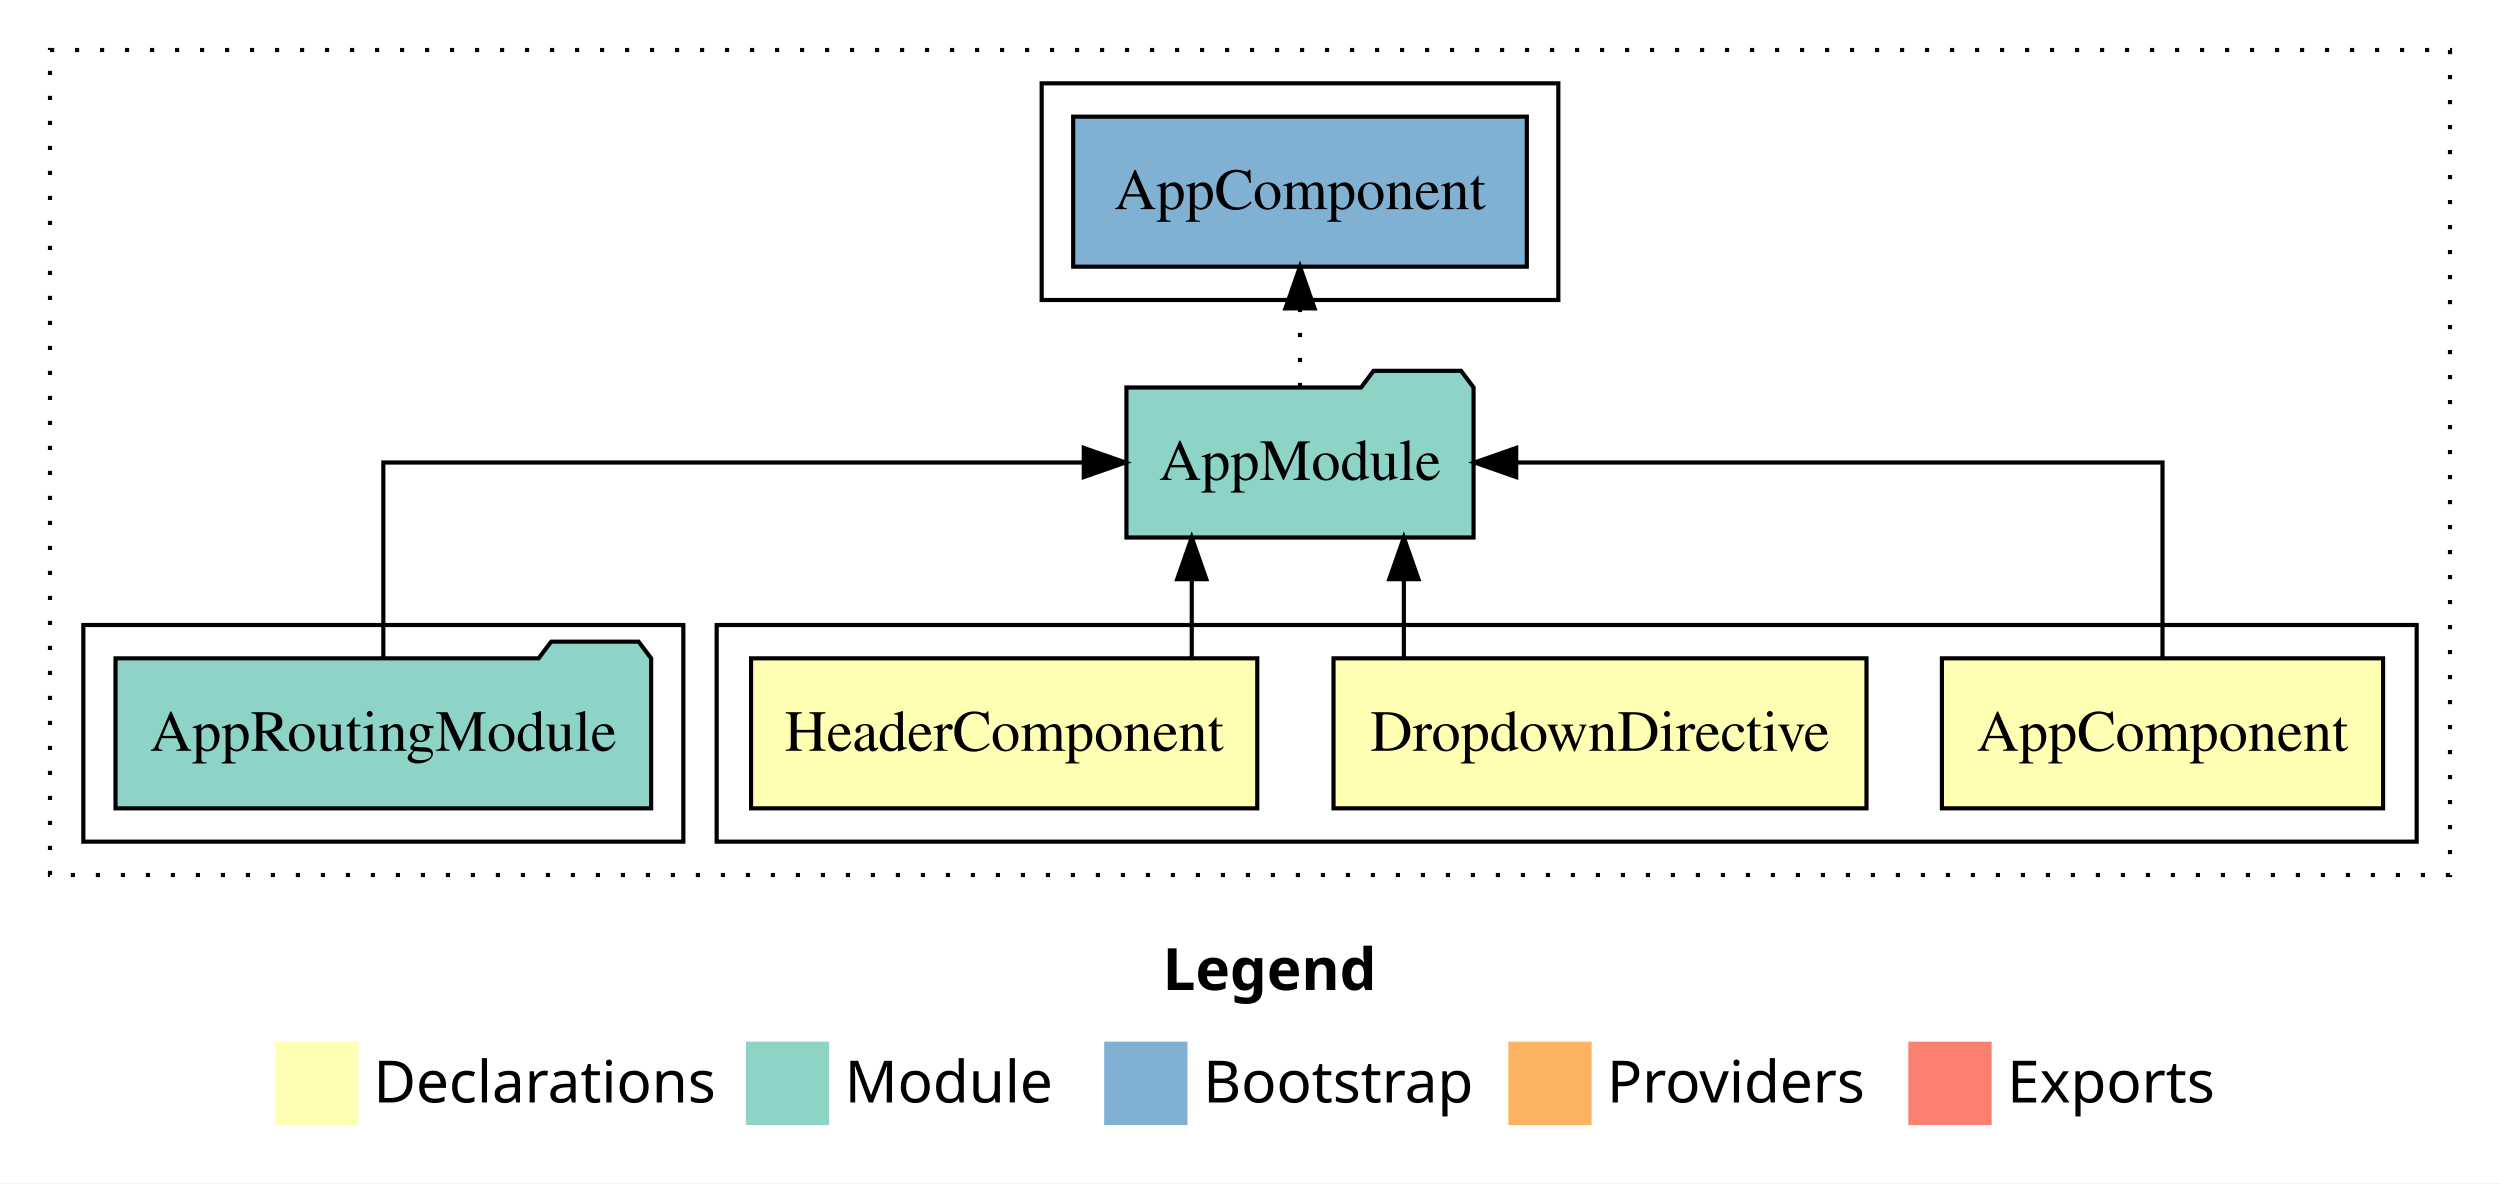
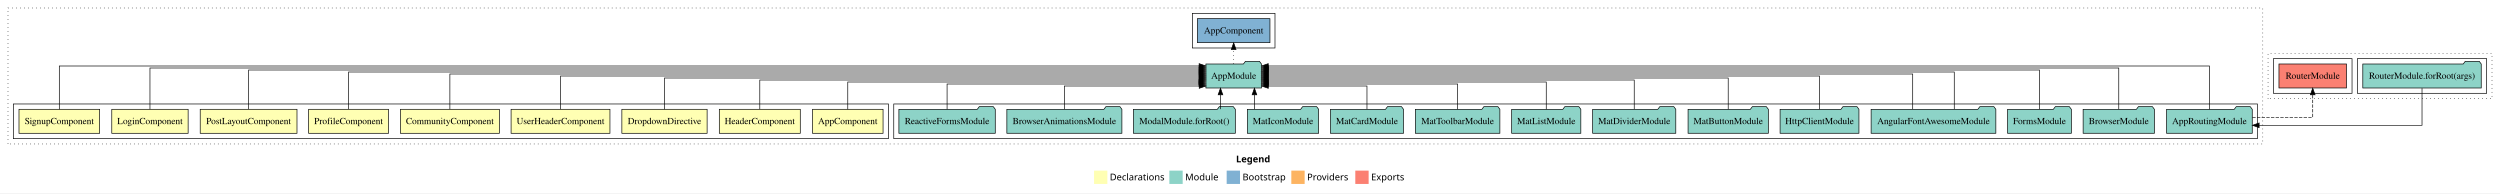
- <svg xmlns="http://www.w3.org/2000/svg" width="600pt" height="284pt" viewBox="0.00 0.00 600.00 284.00">
-   <g id="graph0" class="graph" transform="scale(1 1) rotate(0) translate(4 280)">
-     <polygon fill="#ffffff" stroke="transparent" points="-4,4 -4,-280 596,-280 596,4 -4,4" />
-     <text text-anchor="start" x="275.009" y="-42.4" font-family="sans-serif" font-weight="bold" font-size="14.00" fill="#000000">Legend</text>
-     <polygon fill="#ffffb3" stroke="transparent" points="62,-10 62,-30 82,-30 82,-10 62,-10" />
-     <text text-anchor="start" x="85.629" y="-15.4" font-family="sans-serif" font-size="14.00" fill="#000000">  Declarations</text>
-     <polygon fill="#8dd3c7" stroke="transparent" points="175,-10 175,-30 195,-30 195,-10 175,-10" />
-     <text text-anchor="start" x="198.725" y="-15.4" font-family="sans-serif" font-size="14.00" fill="#000000">  Module</text>
-     <polygon fill="#80b1d3" stroke="transparent" points="261,-10 261,-30 281,-30 281,-10 261,-10" />
-     <text text-anchor="start" x="284.781" y="-15.4" font-family="sans-serif" font-size="14.00" fill="#000000">  Bootstrap</text>
-     <polygon fill="#fdb462" stroke="transparent" points="358,-10 358,-30 378,-30 378,-10 358,-10" />
-     <text text-anchor="start" x="381.673" y="-15.4" font-family="sans-serif" font-size="14.00" fill="#000000">  Providers</text>
-     <polygon fill="#fb8072" stroke="transparent" points="454,-10 454,-30 474,-30 474,-10 454,-10" />
-     <text text-anchor="start" x="477.726" y="-15.4" font-family="sans-serif" font-size="14.00" fill="#000000">  Exports</text>
+ <svg xmlns="http://www.w3.org/2000/svg" width="3751pt" height="290pt" viewBox="0.00 0.00 3751.00 290.00">
+   <g id="graph0" class="graph" transform="scale(1 1) rotate(0) translate(4 286)">
+     <polygon fill="#ffffff" stroke="transparent" points="-4,4 -4,-286 3747,-286 3747,4 -4,4" />
+     <text text-anchor="start" x="1850.509" y="-42.4" font-family="sans-serif" font-weight="bold" font-size="14.00" fill="#000000">Legend</text>
+     <polygon fill="#ffffb3" stroke="transparent" points="1637.5,-10 1637.5,-30 1657.5,-30 1657.5,-10 1637.5,-10" />
+     <text text-anchor="start" x="1661.129" y="-15.4" font-family="sans-serif" font-size="14.00" fill="#000000">  Declarations</text>
+     <polygon fill="#8dd3c7" stroke="transparent" points="1750.5,-10 1750.5,-30 1770.5,-30 1770.5,-10 1750.5,-10" />
+     <text text-anchor="start" x="1774.225" y="-15.4" font-family="sans-serif" font-size="14.00" fill="#000000">  Module</text>
+     <polygon fill="#80b1d3" stroke="transparent" points="1836.5,-10 1836.5,-30 1856.5,-30 1856.5,-10 1836.5,-10" />
+     <text text-anchor="start" x="1860.281" y="-15.4" font-family="sans-serif" font-size="14.00" fill="#000000">  Bootstrap</text>
+     <polygon fill="#fdb462" stroke="transparent" points="1933.5,-10 1933.5,-30 1953.5,-30 1953.5,-10 1933.5,-10" />
+     <text text-anchor="start" x="1957.173" y="-15.4" font-family="sans-serif" font-size="14.00" fill="#000000">  Providers</text>
+     <polygon fill="#fb8072" stroke="transparent" points="2029.5,-10 2029.5,-30 2049.5,-30 2049.5,-10 2029.5,-10" />
+     <text text-anchor="start" x="2053.226" y="-15.4" font-family="sans-serif" font-size="14.00" fill="#000000">  Exports</text>
    <g id="clust1" class="cluster">
-       <polygon fill="none" stroke="#000000" stroke-dasharray="1,5" points="8,-70 8,-268 584,-268 584,-70 8,-70" />
+       <polygon fill="none" stroke="#000000" stroke-dasharray="1,5" points="8,-70 8,-274 3391,-274 3391,-70 8,-70" />
    </g>
    <g id="clust2" class="cluster">
-       <polygon fill="none" stroke="#000000" points="168,-78 168,-130 576,-130 576,-78 168,-78" />
-     </g>
-     <g id="clust6" class="cluster">
-       <polygon fill="none" stroke="#000000" points="16,-78 16,-130 160,-130 160,-78 16,-78" />
-     </g>
-     <g id="clust8" class="cluster">
-       <polygon fill="none" stroke="#000000" points="246,-208 246,-260 370,-260 370,-208 246,-208" />
+       <polygon fill="none" stroke="#000000" points="16,-78 16,-130 1329,-130 1329,-78 16,-78" />
+     </g>
+     <g id="clust12" class="cluster">
+       <polygon fill="none" stroke="#000000" points="1337,-78 1337,-130 3383,-130 3383,-78 1337,-78" />
+     </g>
+     <g id="clust14" class="cluster">
+       <polygon fill="none" stroke="#000000" points="1785,-214 1785,-266 1909,-266 1909,-214 1785,-214" />
+     </g>
+     <g id="clust16" class="cluster">
+       <polygon fill="none" stroke="#000000" stroke-dasharray="1,5" points="3399,-138 3399,-206 3735,-206 3735,-138 3399,-138" />
+     </g>
+     <g id="clust18" class="cluster">
+       <polygon fill="none" stroke="#000000" points="3533,-146 3533,-198 3727,-198 3727,-146 3533,-146" />
+     </g>
+     <g id="clust19" class="cluster">
+       <polygon fill="none" stroke="#000000" points="3407,-146 3407,-198 3525,-198 3525,-146 3407,-146" />
    </g>
    <g id="node1" class="node">
-       <polygon fill="#ffffb3" stroke="#000000" points="567.94,-122 462.06,-122 462.06,-86 567.94,-86 567.94,-122" />
-       <text text-anchor="middle" x="515" y="-99.8" font-family="Times,serif" font-size="14.00" fill="#000000">AppComponent</text>
+       <polygon fill="#ffffb3" stroke="#000000" points="1320.94,-122 1215.06,-122 1215.06,-86 1320.94,-86 1320.94,-122" />
+       <text text-anchor="middle" x="1268" y="-99.8" font-family="Times,serif" font-size="14.00" fill="#000000">AppComponent</text>
+     </g>
+     <g id="node10" class="node">
+       <polygon fill="#8dd3c7" stroke="#000000" points="1888.657,-190 1885.657,-194 1864.657,-194 1861.657,-190 1805.343,-190 1805.343,-154 1888.657,-154 1888.657,-190" />
+       <text text-anchor="middle" x="1847" y="-167.8" font-family="Times,serif" font-size="14.00" fill="#000000">AppModule</text>
+     </g>
+     <g id="edge1" class="edge">
+       <path fill="none" stroke="#000000" d="M1268,-122.022C1268,-139.373 1268,-163 1268,-163 1268,-163 1794.893,-163 1794.893,-163" />
+       <polygon fill="#000000" stroke="#000000" points="1794.893,-166.5 1804.893,-163 1794.893,-159.5 1794.893,-166.5" />
+     </g>
+     <g id="node2" class="node">
+       <polygon fill="#ffffb3" stroke="#000000" points="1196.744,-122 1075.256,-122 1075.256,-86 1196.744,-86 1196.744,-122" />
+       <text text-anchor="middle" x="1136" y="-99.8" font-family="Times,serif" font-size="14.00" fill="#000000">HeaderComponent</text>
+     </g>
+     <g id="edge2" class="edge">
+       <path fill="none" stroke="#000000" d="M1136,-122.267C1136,-140.555 1136,-166 1136,-166 1136,-166 1795.178,-166 1795.178,-166" />
+       <polygon fill="#000000" stroke="#000000" points="1795.178,-169.5 1805.178,-166 1795.178,-162.5 1795.178,-169.5" />
+     </g>
+     <g id="node3" class="node">
+       <polygon fill="#ffffb3" stroke="#000000" points="1056.957,-122 929.043,-122 929.043,-86 1056.957,-86 1056.957,-122" />
+       <text text-anchor="middle" x="993" y="-99.8" font-family="Times,serif" font-size="14.00" fill="#000000">DropdownDirective</text>
+     </g>
+     <g id="edge3" class="edge">
+       <path fill="none" stroke="#000000" d="M993,-122.106C993,-141.339 993,-169 993,-169 993,-169 1795.232,-169 1795.232,-169" />
+       <polygon fill="#000000" stroke="#000000" points="1795.232,-172.5 1805.232,-169 1795.232,-165.5 1795.232,-172.5" />
    </g>
    <g id="node4" class="node">
-       <polygon fill="#8dd3c7" stroke="#000000" points="349.657,-187 346.657,-191 325.657,-191 322.657,-187 266.343,-187 266.343,-151 349.657,-151 349.657,-187" />
-       <text text-anchor="middle" x="308" y="-164.8" font-family="Times,serif" font-size="14.00" fill="#000000">AppModule</text>
-     </g>
-     <g id="edge1" class="edge">
-       <path fill="none" stroke="#000000" d="M515,-122.106C515,-141.339 515,-169 515,-169 515,-169 359.889,-169 359.889,-169" />
-       <polygon fill="#000000" stroke="#000000" points="359.89,-165.5 349.889,-169 359.889,-172.5 359.89,-165.5" />
-     </g>
-     <g id="node2" class="node">
-       <polygon fill="#ffffb3" stroke="#000000" points="443.957,-122 316.043,-122 316.043,-86 443.957,-86 443.957,-122" />
-       <text text-anchor="middle" x="380" y="-99.8" font-family="Times,serif" font-size="14.00" fill="#000000">DropdownDirective</text>
-     </g>
-     <g id="edge2" class="edge">
-       <path fill="none" stroke="#000000" d="M332.925,-122.106C332.925,-122.106 332.925,-140.991 332.925,-140.991" />
-       <polygon fill="#000000" stroke="#000000" points="329.425,-140.991 332.925,-150.991 336.425,-140.991 329.425,-140.991" />
-     </g>
-     <g id="node3" class="node">
-       <polygon fill="#ffffb3" stroke="#000000" points="297.744,-122 176.256,-122 176.256,-86 297.744,-86 297.744,-122" />
-       <text text-anchor="middle" x="237" y="-99.8" font-family="Times,serif" font-size="14.00" fill="#000000">HeaderComponent</text>
-     </g>
-     <g id="edge3" class="edge">
-       <path fill="none" stroke="#000000" d="M282.022,-122.106C282.022,-122.106 282.022,-140.991 282.022,-140.991" />
-       <polygon fill="#000000" stroke="#000000" points="278.522,-140.991 282.022,-150.991 285.522,-140.991 278.522,-140.991" />
+       <polygon fill="#ffffb3" stroke="#000000" points="911.17,-122 762.83,-122 762.83,-86 911.17,-86 911.17,-122" />
+       <text text-anchor="middle" x="837" y="-99.8" font-family="Times,serif" font-size="14.00" fill="#000000">UserHeaderComponent</text>
+     </g>
+     <g id="edge4" class="edge">
+       <path fill="none" stroke="#000000" d="M837,-122.223C837,-142.365 837,-172 837,-172 837,-172 1795.206,-172 1795.206,-172" />
+       <polygon fill="#000000" stroke="#000000" points="1795.206,-175.5 1805.206,-172 1795.206,-168.5 1795.206,-175.5" />
+     </g>
+     <g id="node5" class="node">
+       <polygon fill="#ffffb3" stroke="#000000" points="745.232,-122 596.768,-122 596.768,-86 745.232,-86 745.232,-122" />
+       <text text-anchor="middle" x="671" y="-99.8" font-family="Times,serif" font-size="14.00" fill="#000000">CommunityComponent</text>
+     </g>
+     <g id="edge5" class="edge">
+       <path fill="none" stroke="#000000" d="M671,-122.284C671,-143.321 671,-175 671,-175 671,-175 1795.146,-175 1795.146,-175" />
+       <polygon fill="#000000" stroke="#000000" points="1795.146,-178.5 1805.146,-175 1795.146,-171.5 1795.146,-178.5" />
    </g>
    <g id="node6" class="node">
-       <polygon fill="#80b1d3" stroke="#000000" points="362.439,-252 253.561,-252 253.561,-216 362.439,-216 362.439,-252" />
-       <text text-anchor="middle" x="308" y="-229.8" font-family="Times,serif" font-size="14.00" fill="#000000">AppComponent </text>
-     </g>
-     <g id="edge5" class="edge">
-       <path fill="none" stroke="#000000" stroke-dasharray="1,5" d="M308,-187.106C308,-187.106 308,-205.991 308,-205.991" />
-       <polygon fill="#000000" stroke="#000000" points="304.5,-205.991 308,-215.991 311.5,-205.991 304.5,-205.991" />
-     </g>
-     <g id="node5" class="node">
-       <polygon fill="#8dd3c7" stroke="#000000" points="152.274,-122 149.274,-126 128.274,-126 125.274,-122 23.726,-122 23.726,-86 152.274,-86 152.274,-122" />
-       <text text-anchor="middle" x="88" y="-99.8" font-family="Times,serif" font-size="14.00" fill="#000000">AppRoutingModule</text>
-     </g>
-     <g id="edge4" class="edge">
-       <path fill="none" stroke="#000000" d="M88,-122.106C88,-141.339 88,-169 88,-169 88,-169 256.102,-169 256.102,-169" />
-       <polygon fill="#000000" stroke="#000000" points="256.102,-172.5 266.102,-169 256.102,-165.5 256.102,-172.5" />
+       <polygon fill="#ffffb3" stroke="#000000" points="578.933,-122 459.067,-122 459.067,-86 578.933,-86 578.933,-122" />
+       <text text-anchor="middle" x="519" y="-99.8" font-family="Times,serif" font-size="14.00" fill="#000000">ProfileComponent</text>
+     </g>
+     <g id="edge6" class="edge">
+       <path fill="none" stroke="#000000" d="M519,-122.292C519,-144.206 519,-178 519,-178 519,-178 1795.062,-178 1795.062,-178" />
+       <polygon fill="#000000" stroke="#000000" points="1795.062,-181.5 1805.062,-178 1795.062,-174.5 1795.062,-181.5" />
+     </g>
+     <g id="node7" class="node">
+       <polygon fill="#ffffb3" stroke="#000000" points="441.608,-122 296.392,-122 296.392,-86 441.608,-86 441.608,-122" />
+       <text text-anchor="middle" x="369" y="-99.8" font-family="Times,serif" font-size="14.00" fill="#000000">PostLayoutComponent</text>
+     </g>
+     <g id="edge7" class="edge">
+       <path fill="none" stroke="#000000" d="M369,-122.248C369,-145.018 369,-181 369,-181 369,-181 1795.147,-181 1795.147,-181" />
+       <polygon fill="#000000" stroke="#000000" points="1795.147,-184.5 1805.147,-181 1795.147,-177.5 1795.147,-184.5" />
+     </g>
+     <g id="node8" class="node">
+       <polygon fill="#ffffb3" stroke="#000000" points="278.276,-122 163.724,-122 163.724,-86 278.276,-86 278.276,-122" />
+       <text text-anchor="middle" x="221" y="-99.8" font-family="Times,serif" font-size="14.00" fill="#000000">LoginComponent</text>
+     </g>
+     <g id="edge8" class="edge">
+       <path fill="none" stroke="#000000" d="M221,-122.153C221,-145.757 221,-184 221,-184 221,-184 1795.172,-184 1795.172,-184" />
+       <polygon fill="#000000" stroke="#000000" points="1795.173,-187.5 1805.172,-184 1795.172,-180.5 1795.173,-187.5" />
+     </g>
+     <g id="node9" class="node">
+       <polygon fill="#ffffb3" stroke="#000000" points="145.506,-122 24.494,-122 24.494,-86 145.506,-86 145.506,-122" />
+       <text text-anchor="middle" x="85" y="-99.8" font-family="Times,serif" font-size="14.00" fill="#000000">SignupComponent</text>
+     </g>
+     <g id="edge9" class="edge">
+       <path fill="none" stroke="#000000" d="M85,-122.01C85,-146.421 85,-187 85,-187 85,-187 1795.183,-187 1795.183,-187" />
+       <polygon fill="#000000" stroke="#000000" points="1795.183,-190.5 1805.183,-187 1795.183,-183.5 1795.183,-190.5" />
+     </g>
+     <g id="node25" class="node">
+       <polygon fill="#80b1d3" stroke="#000000" points="1901.439,-258 1792.561,-258 1792.561,-222 1901.439,-222 1901.439,-258" />
+       <text text-anchor="middle" x="1847" y="-235.8" font-family="Times,serif" font-size="14.00" fill="#000000">AppComponent </text>
+     </g>
+     <g id="edge25" class="edge">
+       <path fill="none" stroke="#000000" stroke-dasharray="1,5" d="M1847,-190.223C1847,-190.223 1847,-211.727 1847,-211.727" />
+       <polygon fill="#000000" stroke="#000000" points="1843.5,-211.727 1847,-221.727 1850.5,-211.727 1843.5,-211.727" />
+     </g>
+     <g id="node11" class="node">
+       <polygon fill="#8dd3c7" stroke="#000000" points="3228.473,-122 3225.473,-126 3204.473,-126 3201.473,-122 3121.527,-122 3121.527,-86 3228.473,-86 3228.473,-122" />
+       <text text-anchor="middle" x="3175" y="-99.8" font-family="Times,serif" font-size="14.00" fill="#000000">BrowserModule</text>
+     </g>
+     <g id="edge10" class="edge">
+       <path fill="none" stroke="#000000" d="M3175,-122.153C3175,-145.757 3175,-184 3175,-184 3175,-184 1898.938,-184 1898.938,-184" />
+       <polygon fill="#000000" stroke="#000000" points="1898.938,-180.5 1888.938,-184 1898.938,-187.5 1898.938,-180.5" />
+     </g>
+     <g id="node12" class="node">
+       <polygon fill="#8dd3c7" stroke="#000000" points="3375.274,-122 3372.274,-126 3351.274,-126 3348.274,-122 3246.726,-122 3246.726,-86 3375.274,-86 3375.274,-122" />
+       <text text-anchor="middle" x="3311" y="-99.8" font-family="Times,serif" font-size="14.00" fill="#000000">AppRoutingModule</text>
+     </g>
+     <g id="edge11" class="edge">
+       <path fill="none" stroke="#000000" d="M3311,-122.01C3311,-146.421 3311,-187 3311,-187 3311,-187 1898.845,-187 1898.845,-187" />
+       <polygon fill="#000000" stroke="#000000" points="1898.845,-183.5 1888.845,-187 1898.845,-190.5 1898.845,-183.5" />
+     </g>
+     <g id="node27" class="node">
+       <polygon fill="#fb8072" stroke="#000000" points="3516.652,-190 3415.348,-190 3415.348,-154 3516.652,-154 3516.652,-190" />
+       <text text-anchor="middle" x="3466" y="-167.8" font-family="Times,serif" font-size="14.00" fill="#000000">RouterModule </text>
+     </g>
+     <g id="edge27" class="edge">
+       <path fill="none" stroke="#000000" stroke-dasharray="5,2" d="M3375.387,-110C3417.973,-110 3466,-110 3466,-110 3466,-110 3466,-143.733 3466,-143.733" />
+       <polygon fill="#000000" stroke="#000000" points="3462.5,-143.733 3466,-153.733 3469.5,-143.733 3462.5,-143.733" />
+     </g>
+     <g id="node13" class="node">
+       <polygon fill="#8dd3c7" stroke="#000000" points="2990.573,-122 2987.573,-126 2966.573,-126 2963.573,-122 2803.427,-122 2803.427,-86 2990.573,-86 2990.573,-122" />
+       <text text-anchor="middle" x="2897" y="-99.8" font-family="Times,serif" font-size="14.00" fill="#000000">AngularFontAwesomeModule</text>
+     </g>
+     <g id="edge12" class="edge">
+       <path fill="none" stroke="#000000" d="M2865.821,-122.284C2865.821,-143.321 2865.821,-175 2865.821,-175 2865.821,-175 1898.838,-175 1898.838,-175" />
+       <polygon fill="#000000" stroke="#000000" points="1898.838,-171.5 1888.838,-175 1898.838,-178.5 1898.838,-171.5" />
+     </g>
+     <g id="edge14" class="edge">
+       <path fill="none" stroke="#000000" d="M2928.179,-122.292C2928.179,-144.206 2928.179,-178 2928.179,-178 2928.179,-178 1898.721,-178 1898.721,-178" />
+       <polygon fill="#000000" stroke="#000000" points="1898.721,-174.5 1888.721,-178 1898.721,-181.5 1898.721,-174.5" />
+     </g>
+     <g id="node14" class="node">
+       <polygon fill="#8dd3c7" stroke="#000000" points="2785.161,-122 2782.161,-126 2761.161,-126 2758.161,-122 2666.839,-122 2666.839,-86 2785.161,-86 2785.161,-122" />
+       <text text-anchor="middle" x="2726" y="-99.8" font-family="Times,serif" font-size="14.00" fill="#000000">HttpClientModule</text>
+     </g>
+     <g id="edge13" class="edge">
+       <path fill="none" stroke="#000000" d="M2726,-122.223C2726,-142.365 2726,-172 2726,-172 2726,-172 1898.805,-172 1898.805,-172" />
+       <polygon fill="#000000" stroke="#000000" points="1898.805,-168.5 1888.805,-172 1898.805,-175.5 1898.805,-168.5" />
+     </g>
+     <g id="node15" class="node">
+       <polygon fill="#8dd3c7" stroke="#000000" points="2649.218,-122 2646.218,-126 2625.218,-126 2622.218,-122 2528.782,-122 2528.782,-86 2649.218,-86 2649.218,-122" />
+       <text text-anchor="middle" x="2589" y="-99.8" font-family="Times,serif" font-size="14.00" fill="#000000">MatButtonModule</text>
+     </g>
+     <g id="edge15" class="edge">
+       <path fill="none" stroke="#000000" d="M2589,-122.106C2589,-141.339 2589,-169 2589,-169 2589,-169 1898.751,-169 1898.751,-169" />
+       <polygon fill="#000000" stroke="#000000" points="1898.751,-165.5 1888.751,-169 1898.751,-172.5 1898.751,-165.5" />
+     </g>
+     <g id="node16" class="node">
+       <polygon fill="#8dd3c7" stroke="#000000" points="2510.363,-122 2507.363,-126 2486.363,-126 2483.363,-122 2385.637,-122 2385.637,-86 2510.363,-86 2510.363,-122" />
+       <text text-anchor="middle" x="2448" y="-99.8" font-family="Times,serif" font-size="14.00" fill="#000000">MatDividerModule</text>
+     </g>
+     <g id="edge16" class="edge">
+       <path fill="none" stroke="#000000" d="M2448,-122.267C2448,-140.555 2448,-166 2448,-166 2448,-166 1898.784,-166 1898.784,-166" />
+       <polygon fill="#000000" stroke="#000000" points="1898.784,-162.5 1888.784,-166 1898.784,-169.5 1898.784,-162.5" />
+     </g>
+     <g id="node17" class="node">
+       <polygon fill="#8dd3c7" stroke="#000000" points="2367.878,-122 2364.878,-126 2343.878,-126 2340.878,-122 2264.122,-122 2264.122,-86 2367.878,-86 2367.878,-122" />
+       <text text-anchor="middle" x="2316" y="-99.8" font-family="Times,serif" font-size="14.00" fill="#000000">MatListModule</text>
+     </g>
+     <g id="edge17" class="edge">
+       <path fill="none" stroke="#000000" d="M2316,-122.022C2316,-139.373 2316,-163 2316,-163 2316,-163 1899.033,-163 1899.033,-163" />
+       <polygon fill="#000000" stroke="#000000" points="1899.033,-159.5 1889.033,-163 1899.033,-166.5 1899.033,-159.5" />
+     </g>
+     <g id="node18" class="node">
+       <polygon fill="#8dd3c7" stroke="#000000" points="2246.419,-122 2243.419,-126 2222.419,-126 2219.419,-122 2119.581,-122 2119.581,-86 2246.419,-86 2246.419,-122" />
+       <text text-anchor="middle" x="2183" y="-99.8" font-family="Times,serif" font-size="14.00" fill="#000000">MatToolbarModule</text>
+     </g>
+     <g id="edge18" class="edge">
+       <path fill="none" stroke="#000000" d="M2183,-122.027C2183,-138.398 2183,-160 2183,-160 2183,-160 1898.875,-160 1898.875,-160" />
+       <polygon fill="#000000" stroke="#000000" points="1898.875,-156.5 1888.875,-160 1898.875,-163.5 1898.875,-156.5" />
+     </g>
+     <g id="node19" class="node">
+       <polygon fill="#8dd3c7" stroke="#000000" points="2101.812,-122 2098.812,-126 2077.812,-126 2074.812,-122 1992.188,-122 1992.188,-86 2101.812,-86 2101.812,-122" />
+       <text text-anchor="middle" x="2047" y="-99.8" font-family="Times,serif" font-size="14.00" fill="#000000">MatCardModule</text>
+     </g>
+     <g id="edge19" class="edge">
+       <path fill="none" stroke="#000000" d="M2047,-122.24C2047,-137.571 2047,-157 2047,-157 2047,-157 1898.927,-157 1898.927,-157" />
+       <polygon fill="#000000" stroke="#000000" points="1898.927,-153.5 1888.927,-157 1898.927,-160.5 1898.927,-153.5" />
+     </g>
+     <g id="node20" class="node">
+       <polygon fill="#8dd3c7" stroke="#000000" points="1974.475,-122 1971.475,-126 1950.475,-126 1947.475,-122 1867.525,-122 1867.525,-86 1974.475,-86 1974.475,-122" />
+       <text text-anchor="middle" x="1921" y="-99.8" font-family="Times,serif" font-size="14.00" fill="#000000">MatIconModule</text>
+     </g>
+     <g id="edge20" class="edge">
+       <path fill="none" stroke="#000000" d="M1878.17,-122.223C1878.17,-122.223 1878.17,-143.727 1878.17,-143.727" />
+       <polygon fill="#000000" stroke="#000000" points="1874.67,-143.727 1878.17,-153.727 1881.67,-143.727 1874.67,-143.727" />
+     </g>
+     <g id="node21" class="node">
+       <polygon fill="#8dd3c7" stroke="#000000" points="1849.47,-122 1846.47,-126 1825.47,-126 1822.47,-122 1696.53,-122 1696.53,-86 1849.47,-86 1849.47,-122" />
+       <text text-anchor="middle" x="1773" y="-99.8" font-family="Times,serif" font-size="14.00" fill="#000000">ModalModule.forRoot()</text>
+     </g>
+     <g id="edge21" class="edge">
+       <path fill="none" stroke="#000000" d="M1827.203,-122.223C1827.203,-122.223 1827.203,-143.727 1827.203,-143.727" />
+       <polygon fill="#000000" stroke="#000000" points="1823.703,-143.727 1827.203,-153.727 1830.703,-143.727 1823.703,-143.727" />
+     </g>
+     <g id="node22" class="node">
+       <polygon fill="#8dd3c7" stroke="#000000" points="1679.302,-122 1676.302,-126 1655.302,-126 1652.302,-122 1506.698,-122 1506.698,-86 1679.302,-86 1679.302,-122" />
+       <text text-anchor="middle" x="1593" y="-99.8" font-family="Times,serif" font-size="14.00" fill="#000000">BrowserAnimationsModule</text>
+     </g>
+     <g id="edge22" class="edge">
+       <path fill="none" stroke="#000000" d="M1593,-122.24C1593,-137.571 1593,-157 1593,-157 1593,-157 1795.341,-157 1795.341,-157" />
+       <polygon fill="#000000" stroke="#000000" points="1795.341,-160.5 1805.341,-157 1795.341,-153.5 1795.341,-160.5" />
+     </g>
+     <g id="node23" class="node">
+       <polygon fill="#8dd3c7" stroke="#000000" points="1489.305,-122 1486.305,-126 1465.305,-126 1462.305,-122 1344.695,-122 1344.695,-86 1489.305,-86 1489.305,-122" />
+       <text text-anchor="middle" x="1417" y="-99.8" font-family="Times,serif" font-size="14.00" fill="#000000">ReactiveFormsModule</text>
+     </g>
+     <g id="edge23" class="edge">
+       <path fill="none" stroke="#000000" d="M1417,-122.027C1417,-138.398 1417,-160 1417,-160 1417,-160 1794.987,-160 1794.987,-160" />
+       <polygon fill="#000000" stroke="#000000" points="1794.987,-163.5 1804.987,-160 1794.987,-156.5 1794.987,-163.5" />
+     </g>
+     <g id="node24" class="node">
+       <polygon fill="#8dd3c7" stroke="#000000" points="3103.829,-122 3100.829,-126 3079.829,-126 3076.829,-122 3008.171,-122 3008.171,-86 3103.829,-86 3103.829,-122" />
+       <text text-anchor="middle" x="3056" y="-99.8" font-family="Times,serif" font-size="14.00" fill="#000000">FormsModule</text>
+     </g>
+     <g id="edge24" class="edge">
+       <path fill="none" stroke="#000000" d="M3056,-122.248C3056,-145.018 3056,-181 3056,-181 3056,-181 1898.968,-181 1898.968,-181" />
+       <polygon fill="#000000" stroke="#000000" points="1898.968,-177.5 1888.968,-181 1898.968,-184.5 1898.968,-177.5" />
+     </g>
+     <g id="node26" class="node">
+       <polygon fill="#8dd3c7" stroke="#000000" points="3718.842,-190 3715.842,-194 3694.842,-194 3691.842,-190 3541.158,-190 3541.158,-154 3718.842,-154 3718.842,-190" />
+       <text text-anchor="middle" x="3630" y="-167.8" font-family="Times,serif" font-size="14.00" fill="#000000">RouterModule.forRoot(args)</text>
+     </g>
+     <g id="edge26" class="edge">
+       <path fill="none" stroke="#000000" d="M3630,-153.708C3630,-131.794 3630,-98 3630,-98 3630,-98 3385.554,-98 3385.554,-98" />
+       <polygon fill="#000000" stroke="#000000" points="3385.554,-94.5 3375.554,-98 3385.554,-101.5 3385.554,-94.5" />
    </g>
  </g>
</svg>
